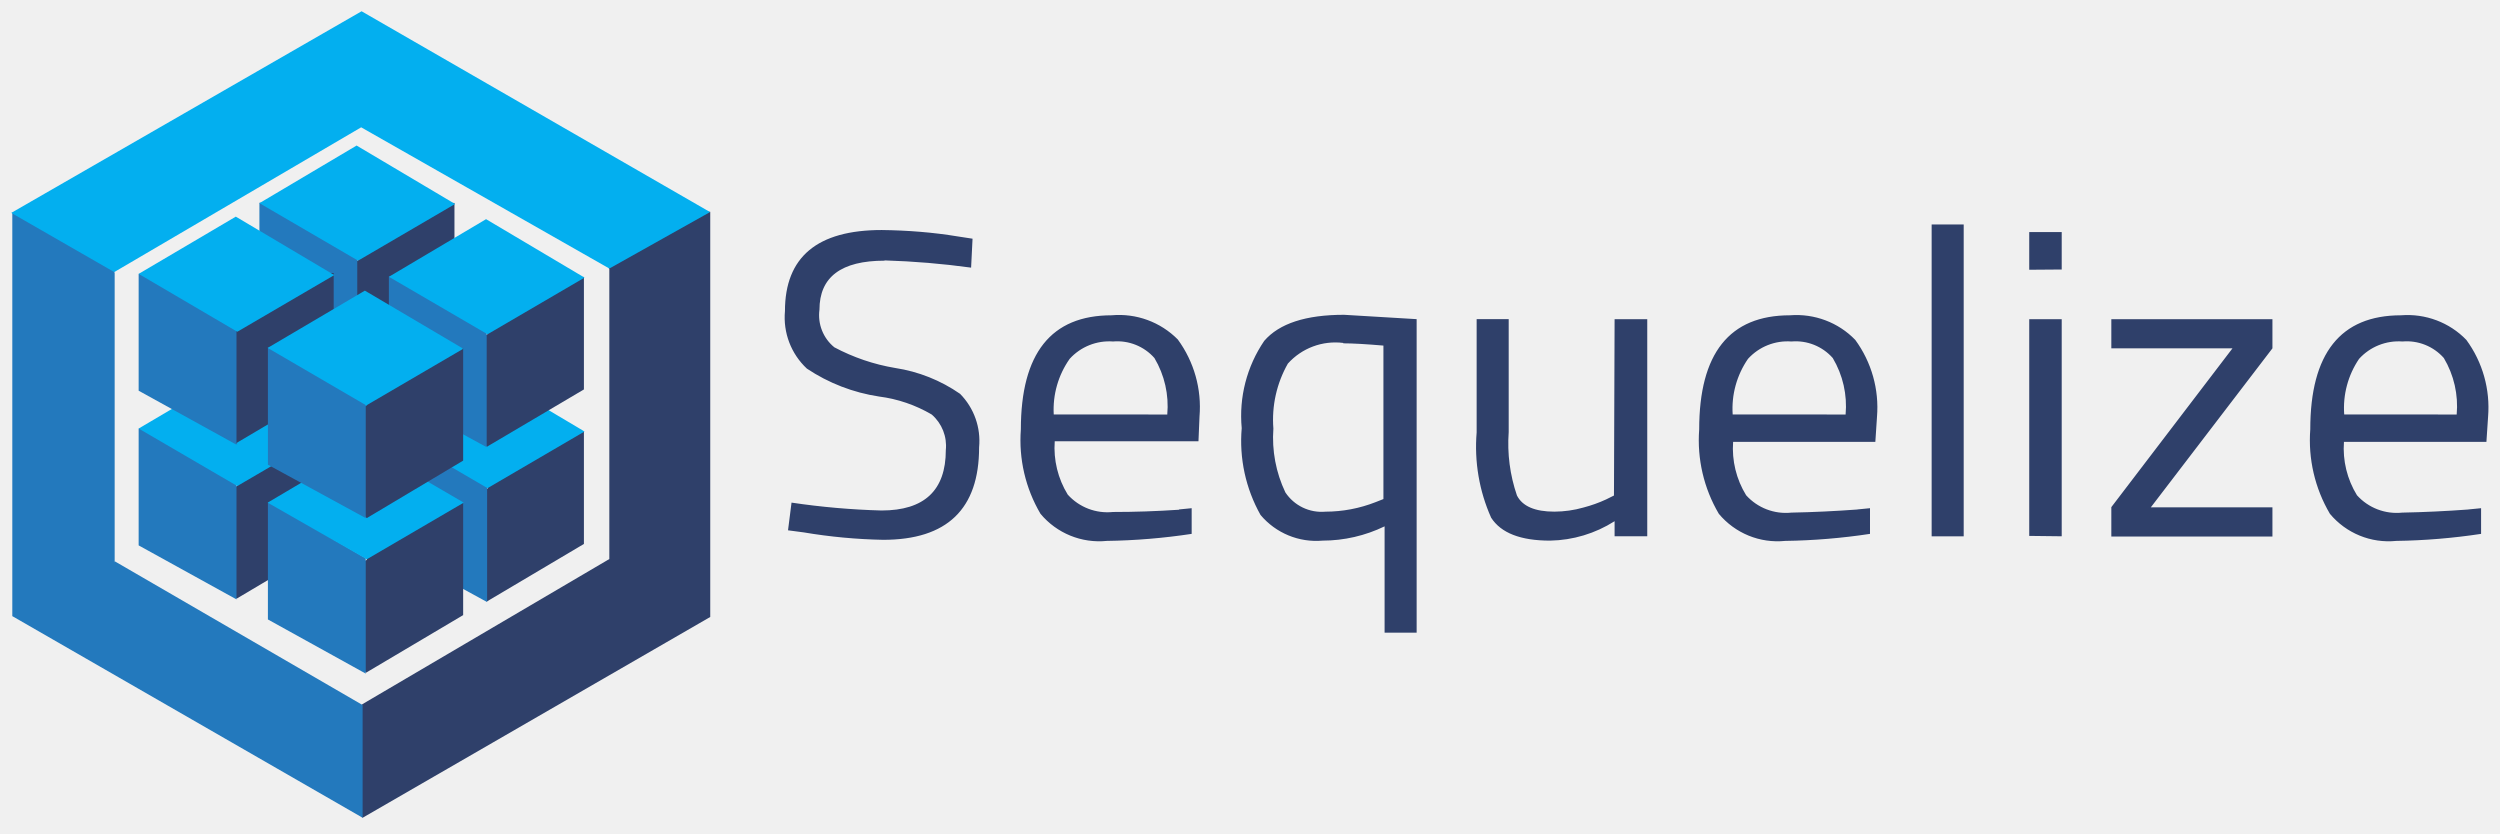
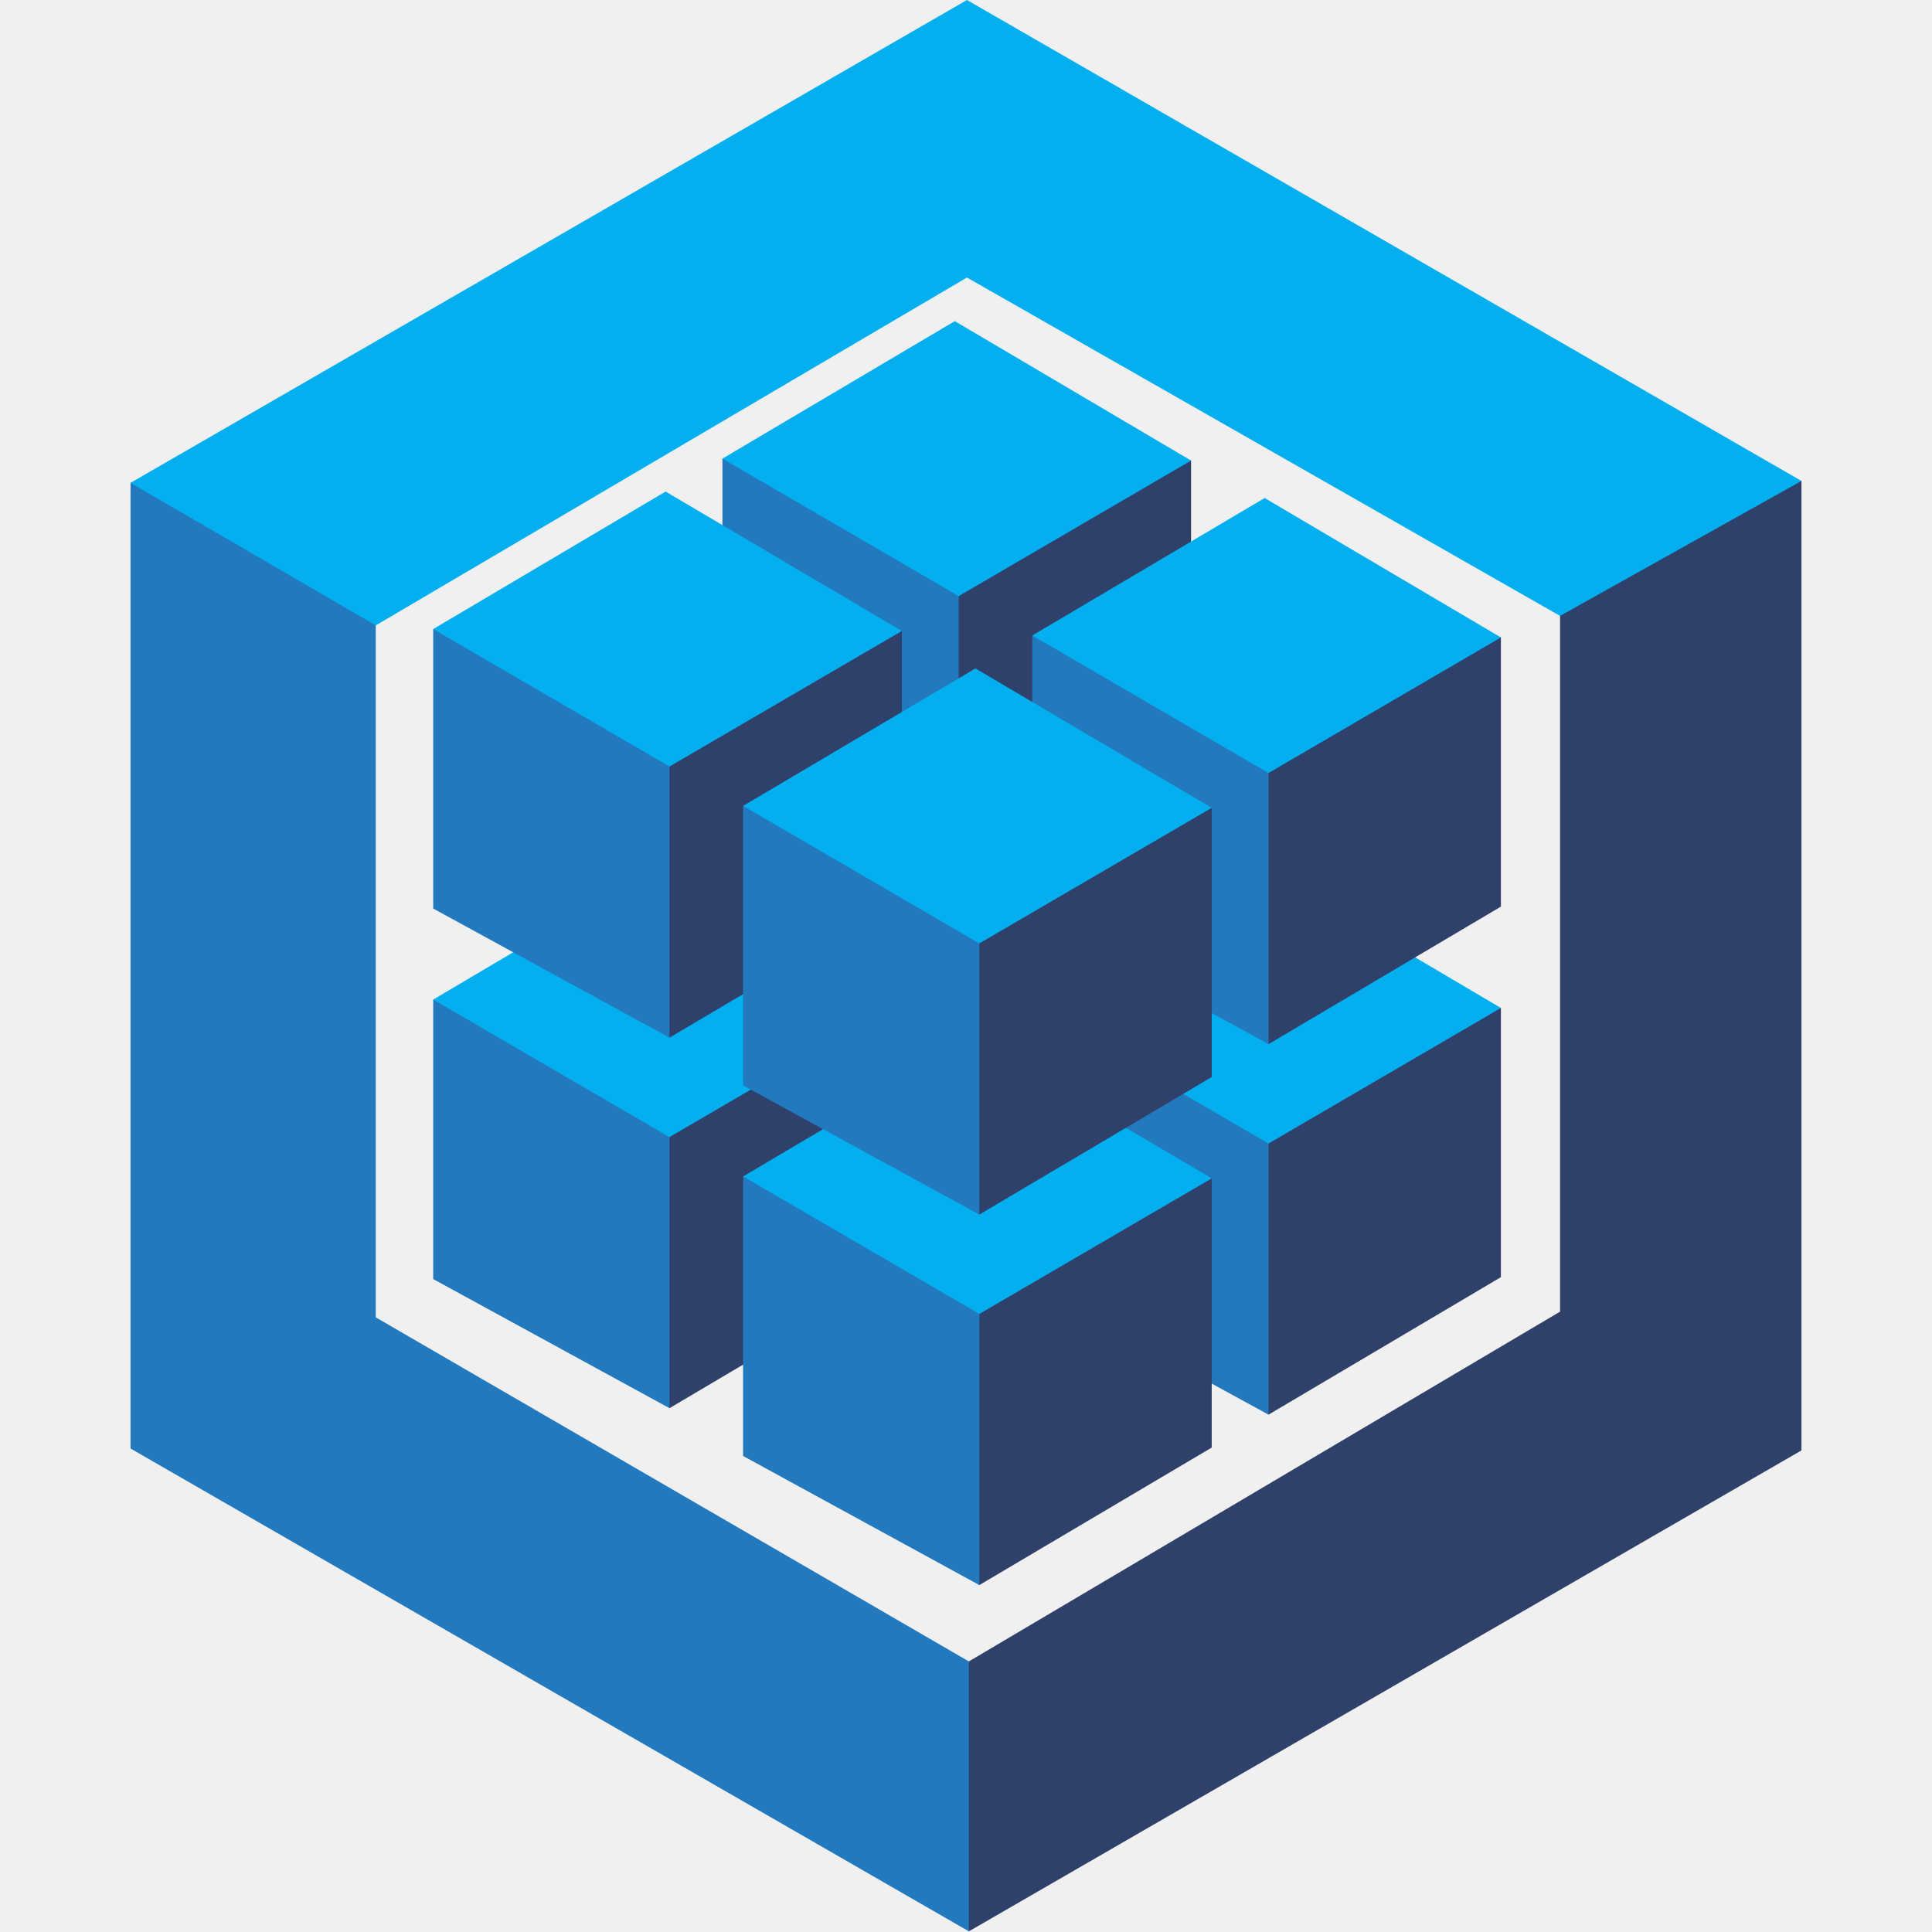
- <svg xmlns="http://www.w3.org/2000/svg" xmlns:xlink="http://www.w3.org/1999/xlink" viewBox="0 0 111 37" fill="#fff" fill-rule="evenodd" stroke="#000" stroke-linecap="round" stroke-linejoin="round">
-   <style>
- .B{fill:#2f406a}.C{fill:#2379bd}.D{fill:#03afef}
- </style>
-   <use xlink:href="#A" x=".5" y=".5" />
-   <symbol id="A" overflow="visible">
-     <g stroke="none" fill-rule="nonzero">
-       <path d="M26.554 11.421v12.9L15.6 30.759l-.1.092v4.866l.1.092 15.435-8.916V8.904h-.147l-4.352 2.433v.1" class="B" />
-       <path d="M4.6 24.424l11 6.38v5.004L.046 26.856V8.952h.156l4.343 2.525.046.147v12.855" class="C" />
-       <path d="M4.6 11.596L0 8.952 15.554 0l15.472 8.916-4.472 2.507-11.018-6.27L4.573 11.58" class="D" />
-       <path d="M15.398 22.944l-.12-.12v-4.84l.12-.064v-.12l4.15-2.424h.13v4.995l-4.306 2.553" class="B" />
-       <path d="M11.018 20.558V15.37h.12l4.224 2.46v5.124l-4.38-2.397" class="C" />
-       <path d="M15.325 12.826l-4.306 2.553 4.379 2.525 4.306-2.516-4.38-2.6" class="D" />
-       <path d="M10.036 26.104l-.12-.12v-4.85l.12-.064v-.12l4.15-2.424h.13v4.995L10 26.084" class="B" />
-       <path d="M5.656 23.716v-5.188h.12L10 20.989v5.124l-4.343-2.397" class="C" />
-       <path d="M9.972 15.984l-4.316 2.543 4.38 2.553 4.306-2.516-4.38-2.6" class="D" />
-       <path d="M21.146 26.232l-.12-.12v-4.848l.12-.064v-.12l4.15-2.424h.13v4.995l-4.306 2.553" class="B" />
-       <path d="M16.766 23.836v-5.188h.138l4.224 2.46v5.124l-4.38-2.397" class="C" />
-       <path d="M21.073 16.068l-4.306 2.553 4.38 2.553 4.306-2.516-4.38-2.6" class="D" />
-       <path d="M15.784 29.391l-.12-.12v-4.847l.12-.064v-.12l4.15-2.424h.13v4.995l-4.306 2.553" class="B" />
-       <path d="M11.395 27.004v-5.18h.12l4.224 2.46v5.124l-4.344-2.404" class="C" />
-       <path d="M15.7 19.264l-4.316 2.553 4.4 2.516 4.306-2.516-4.38-2.553" class="D" />
-       <path d="M15.398 16.068l-.12-.12v-4.83l.12-.064v-.12l4.15-2.424h.13v4.994l-4.28 2.562" class="B" />
-       <path d="M11.018 13.689V8.501h.12l4.224 2.46v5.105l-4.38-2.397" class="C" />
-       <path d="M15.325 5.967L11.019 8.52l4.38 2.553 4.306-2.516-4.38-2.6" class="D" />
-       <path d="M10.036 19.234l-.12-.12v-4.885l.12-.064v-.12l4.15-2.424h.13v4.995L10 19.169" class="B" />
-       <path d="M5.656 16.848V11.66h.12L10 14.121v5.124l-4.343-2.397" class="C" />
-       <path d="M9.972 9.117L5.656 11.66l4.38 2.57 4.306-2.516-4.38-2.6" class="D" />
-       <path d="M21.146 19.354l-.12-.12v-4.83l.12-.064v-.12l4.15-2.424h.13v4.995l-4.306 2.543" class="B" />
-       <path d="M16.766 16.986V11.78h.138l4.205 2.452v5.124l-4.343-2.37" class="C" />
-       <path d="M21.073 9.236l-4.306 2.553 4.38 2.553 4.306-2.516-4.38-2.6" class="D" />
-       <path d="M15.784 22.504l-.12-.12v-4.82l.12-.064v-.12l4.15-2.424h.13v4.995l-4.28 2.553" class="B" />
-       <path d="M11.395 20.126v-5.188h.12l4.224 2.46v5.106l-4.343-2.37" class="C" />
-       <path d="M15.7 12.404l-4.316 2.543 4.38 2.553 4.306-2.516-4.37-2.58" class="D" />
-       <path d="M38.776 11.074q-2.892 0-2.892 2.176c-.086.634.165 1.267.66 1.67a8.87 8.87 0 0 0 2.7.918 6.86 6.86 0 0 1 2.883 1.148 2.98 2.98 0 0 1 .845 2.378q0 4.104-4.26 4.104c-1.182-.023-2.361-.133-3.526-.33l-.698-.092.156-1.23a33.18 33.18 0 0 0 3.994.35q2.856 0 2.856-2.68a1.84 1.84 0 0 0-.624-1.58 6.14 6.14 0 0 0-2.34-.8c-1.146-.173-2.24-.596-3.205-1.24-.702-.655-1.06-1.597-.973-2.553q0-3.6 4.297-3.6c1.132.014 2.26.1 3.38.285l.652.1-.064 1.285c-1.273-.175-2.554-.282-3.838-.321zM51.85 22.119l.56-.055v1.14c-1.247.189-2.504.294-3.765.312a3.39 3.39 0 0 1-2.947-1.203c-.666-1.13-.97-2.438-.872-3.746q0-5.068 4.03-5.068a3.67 3.67 0 0 1 2.938 1.074 5.08 5.08 0 0 1 .964 3.425l-.046 1.093H46.33a3.97 3.97 0 0 0 .578 2.37 2.37 2.37 0 0 0 2.011.771q1.442 0 2.93-.1zm-.523-4.215c.078-.875-.12-1.75-.57-2.507-.46-.522-1.142-.795-1.836-.735a2.37 2.37 0 0 0-1.928.771 3.91 3.91 0 0 0-.707 2.47zm6.896 5.6a3.23 3.23 0 0 1-2.755-1.139 6.7 6.7 0 0 1-.836-3.856c-.127-1.37.227-2.74 1-3.875q1-1.157 3.544-1.157l3.223.193v13.92h-1.423v-4.72c-.86.416-1.8.633-2.755.634zm.918-8.778c-.92-.115-1.84.228-2.46.918a5.04 5.04 0 0 0-.643 2.883 5.64 5.64 0 0 0 .533 2.837 1.93 1.93 0 0 0 1.781.854c.76-.001 1.514-.145 2.222-.422l.35-.138v-6.814q-1.166-.1-1.78-.1zm12.047-1.055h1.45v9.64h-1.45v-.67a5.51 5.51 0 0 1-2.865.863q-1.965 0-2.617-1.02c-.53-1.186-.75-2.488-.643-3.783v-5.032h1.423v5.013a7.09 7.09 0 0 0 .367 2.819q.367.716 1.662.716c.438-.002.874-.063 1.295-.184.343-.09.678-.209 1-.358l.35-.174zm10.78 8.448l.56-.055v1.14c-1.246.189-2.504.294-3.765.312a3.39 3.39 0 0 1-2.947-1.203c-.666-1.13-.97-2.438-.872-3.746q0-5.068 4.03-5.068c1.084-.085 2.15.315 2.9 1.093a5.08 5.08 0 0 1 .964 3.425l-.073 1.102H76.45a3.97 3.97 0 0 0 .578 2.37 2.37 2.37 0 0 0 2.011.771q1.442-.028 2.93-.138zm-.523-4.215c.078-.875-.12-1.75-.57-2.507-.46-.522-1.142-.795-1.836-.735a2.37 2.37 0 0 0-1.928.771 3.89 3.89 0 0 0-.68 2.47zm3.82 5.408V9.466h1.423v13.846zm4.333-11.835V9.804h1.442v1.662zm0 11.817v-9.623h1.442v9.64zm3.645-8.328v-1.295h7.153v1.295l-5.4 7.06h5.4v1.295h-7.153v-1.304l5.38-7.052zm15.857 7.153l.56-.055v1.14c-1.246.189-2.504.294-3.765.312a3.39 3.39 0 0 1-2.947-1.203c-.666-1.13-.97-2.438-.872-3.746q0-5.068 4.03-5.068c1.084-.085 2.15.315 2.9 1.093a5.08 5.08 0 0 1 .964 3.425l-.073 1.102h-6.326a3.97 3.97 0 0 0 .578 2.37 2.37 2.37 0 0 0 2.011.771q1.442-.028 2.93-.138zm-.523-4.215c.078-.875-.12-1.75-.57-2.507-.46-.522-1.142-.795-1.836-.735a2.37 2.37 0 0 0-1.928.771 3.89 3.89 0 0 0-.66 2.47z" class="B" />
-     </g>
-   </symbol>
+ <svg xmlns="http://www.w3.org/2000/svg" width="200" height="200" viewBox="0 0 256 296" version="1.1" preserveAspectRatio="xMidYMid">
+   <g>
+     <path d="M219.013,94.362 L219.013,200.956 L128.437,254.544 L127.618,255.289 L127.618,295.128 L128.437,295.9 L256,222.216 L256,73.684 L254.795,73.389 L218.832,93.495 L219.013,94.362" fill="#2F406A" />
+     <path d="M37.57,201.829 L128.437,254.544 L128.437,295.9 L0,221.925 L0,73.975 L1.318,73.776 L37.177,94.624 L37.57,95.818 L37.57,201.829" fill="#2379BD" />
+     <path d="M37.57,95.818 L0,73.975 L128.146,0 L256,73.684 L219.013,94.362 L128.146,42.521 L37.57,95.818" fill="#03AFEF" />
+     <path d="M126.878,189.638 L125.894,188.634 L125.894,148.608 L126.878,148.1 L127.117,147.113 L161.432,127.096 L162.482,127.331 L162.482,168.573 L126.878,189.638" fill="#2F406A" />
+     <path d="M90.68,169.858 L90.68,127.035 L91.675,126.986 L126.581,147.3 L126.878,148.1 L126.878,189.638 L90.68,169.858" fill="#2379BD" />
+     <path d="M126.284,105.969 L90.68,127.035 L126.878,148.1 L162.482,127.331 L126.284,105.969" fill="#03AFEF" />
+     <path d="M82.57,215.748 L81.587,214.744 L81.587,174.717 L82.57,174.21 L82.81,173.223 L117.124,153.206 L118.174,153.441 L118.174,194.682 L82.57,215.748" fill="#2F406A" />
+     <path d="M46.373,195.968 L46.373,153.144 L47.367,153.095 L82.273,173.41 L82.57,174.21 L82.57,215.748 L46.373,195.968" fill="#2379BD" />
+     <path d="M81.977,132.079 L46.373,153.144 L82.57,174.21 L118.174,153.441 L81.977,132.079" fill="#03AFEF" />
+     <path d="M174.35,216.737 L173.366,215.733 L173.366,175.706 L174.35,175.199 L174.589,174.212 L208.904,154.195 L209.954,154.43 L209.954,195.671 L174.35,216.737" fill="#2F406A" />
+     <path d="M138.152,196.957 L138.152,154.133 L139.147,154.084 L174.053,174.399 L174.35,175.199 L174.35,216.737 L138.152,196.957" fill="#2379BD" />
+     <path d="M173.756,133.068 L138.152,154.133 L174.35,175.199 L209.954,154.43 L173.756,133.068" fill="#03AFEF" />
+     <path d="M130.042,242.847 L129.059,241.843 L129.059,201.816 L130.042,201.309 L130.282,200.321 L164.597,180.305 L165.646,180.54 L165.646,221.781 L130.042,242.847" fill="#2F406A" />
+     <path d="M93.845,223.067 L93.845,180.243 L94.839,180.194 L129.746,200.508 L130.042,201.309 L130.042,242.847 L93.845,223.067" fill="#2379BD" />
+     <path d="M129.449,159.177 L93.845,180.243 L130.042,201.309 L165.646,180.54 L129.449,159.177" fill="#03AFEF" />
+     <path d="M126.878,132.87 L125.894,131.865 L125.894,91.839 L126.878,91.332 L127.117,90.344 L161.432,70.328 L162.482,70.563 L162.482,111.804 L126.878,132.87" fill="#2F406A" />
+     <path d="M90.68,113.09 L90.68,70.266 L91.675,70.217 L126.581,90.531 L126.878,91.332 L126.878,132.87 L90.68,113.09" fill="#2379BD" />
+     <path d="M126.284,49.2 L90.68,70.266 L126.878,91.332 L162.482,70.563 L126.284,49.2" fill="#03AFEF" />
+     <path d="M82.57,158.979 L81.587,157.975 L81.587,117.949 L82.57,117.441 L82.81,116.454 L117.124,96.437 L118.174,96.672 L118.174,137.914 L82.57,158.979" fill="#2F406A" />
+     <path d="M46.373,139.199 L46.373,96.376 L47.367,96.327 L82.273,116.641 L82.57,117.441 L82.57,158.979 L46.373,139.199" fill="#2379BD" />
+     <path d="M81.977,75.31 L46.373,96.376 L82.57,117.441 L118.174,96.672 L81.977,75.31" fill="#03AFEF" />
+     <path d="M174.35,159.968 L173.366,158.964 L173.366,118.938 L174.35,118.43 L174.589,117.443 L208.904,97.426 L209.954,97.661 L209.954,138.903 L174.35,159.968" fill="#2F406A" />
+     <path d="M138.152,140.188 L138.152,97.365 L139.147,97.316 L174.053,117.63 L174.35,118.43 L174.35,159.968 L138.152,140.188" fill="#2379BD" />
+     <path d="M173.756,76.299 L138.152,97.365 L174.35,118.43 L209.954,97.661 L173.756,76.299" fill="#03AFEF" />
+     <path d="M130.042,186.078 L129.059,185.074 L129.059,145.047 L130.042,144.54 L130.282,143.553 L164.597,123.536 L165.646,123.771 L165.646,165.012 L130.042,186.078" fill="#2F406A" />
+     <path d="M93.845,166.298 L93.845,123.474 L94.839,123.425 L129.746,143.74 L130.042,144.54 L130.042,186.078 L93.845,166.298" fill="#2379BD" />
+     <path d="M129.449,102.408 L93.845,123.474 L130.042,144.54 L165.646,123.771 L129.449,102.408" fill="#03AFEF" />
+   </g>
</svg>
